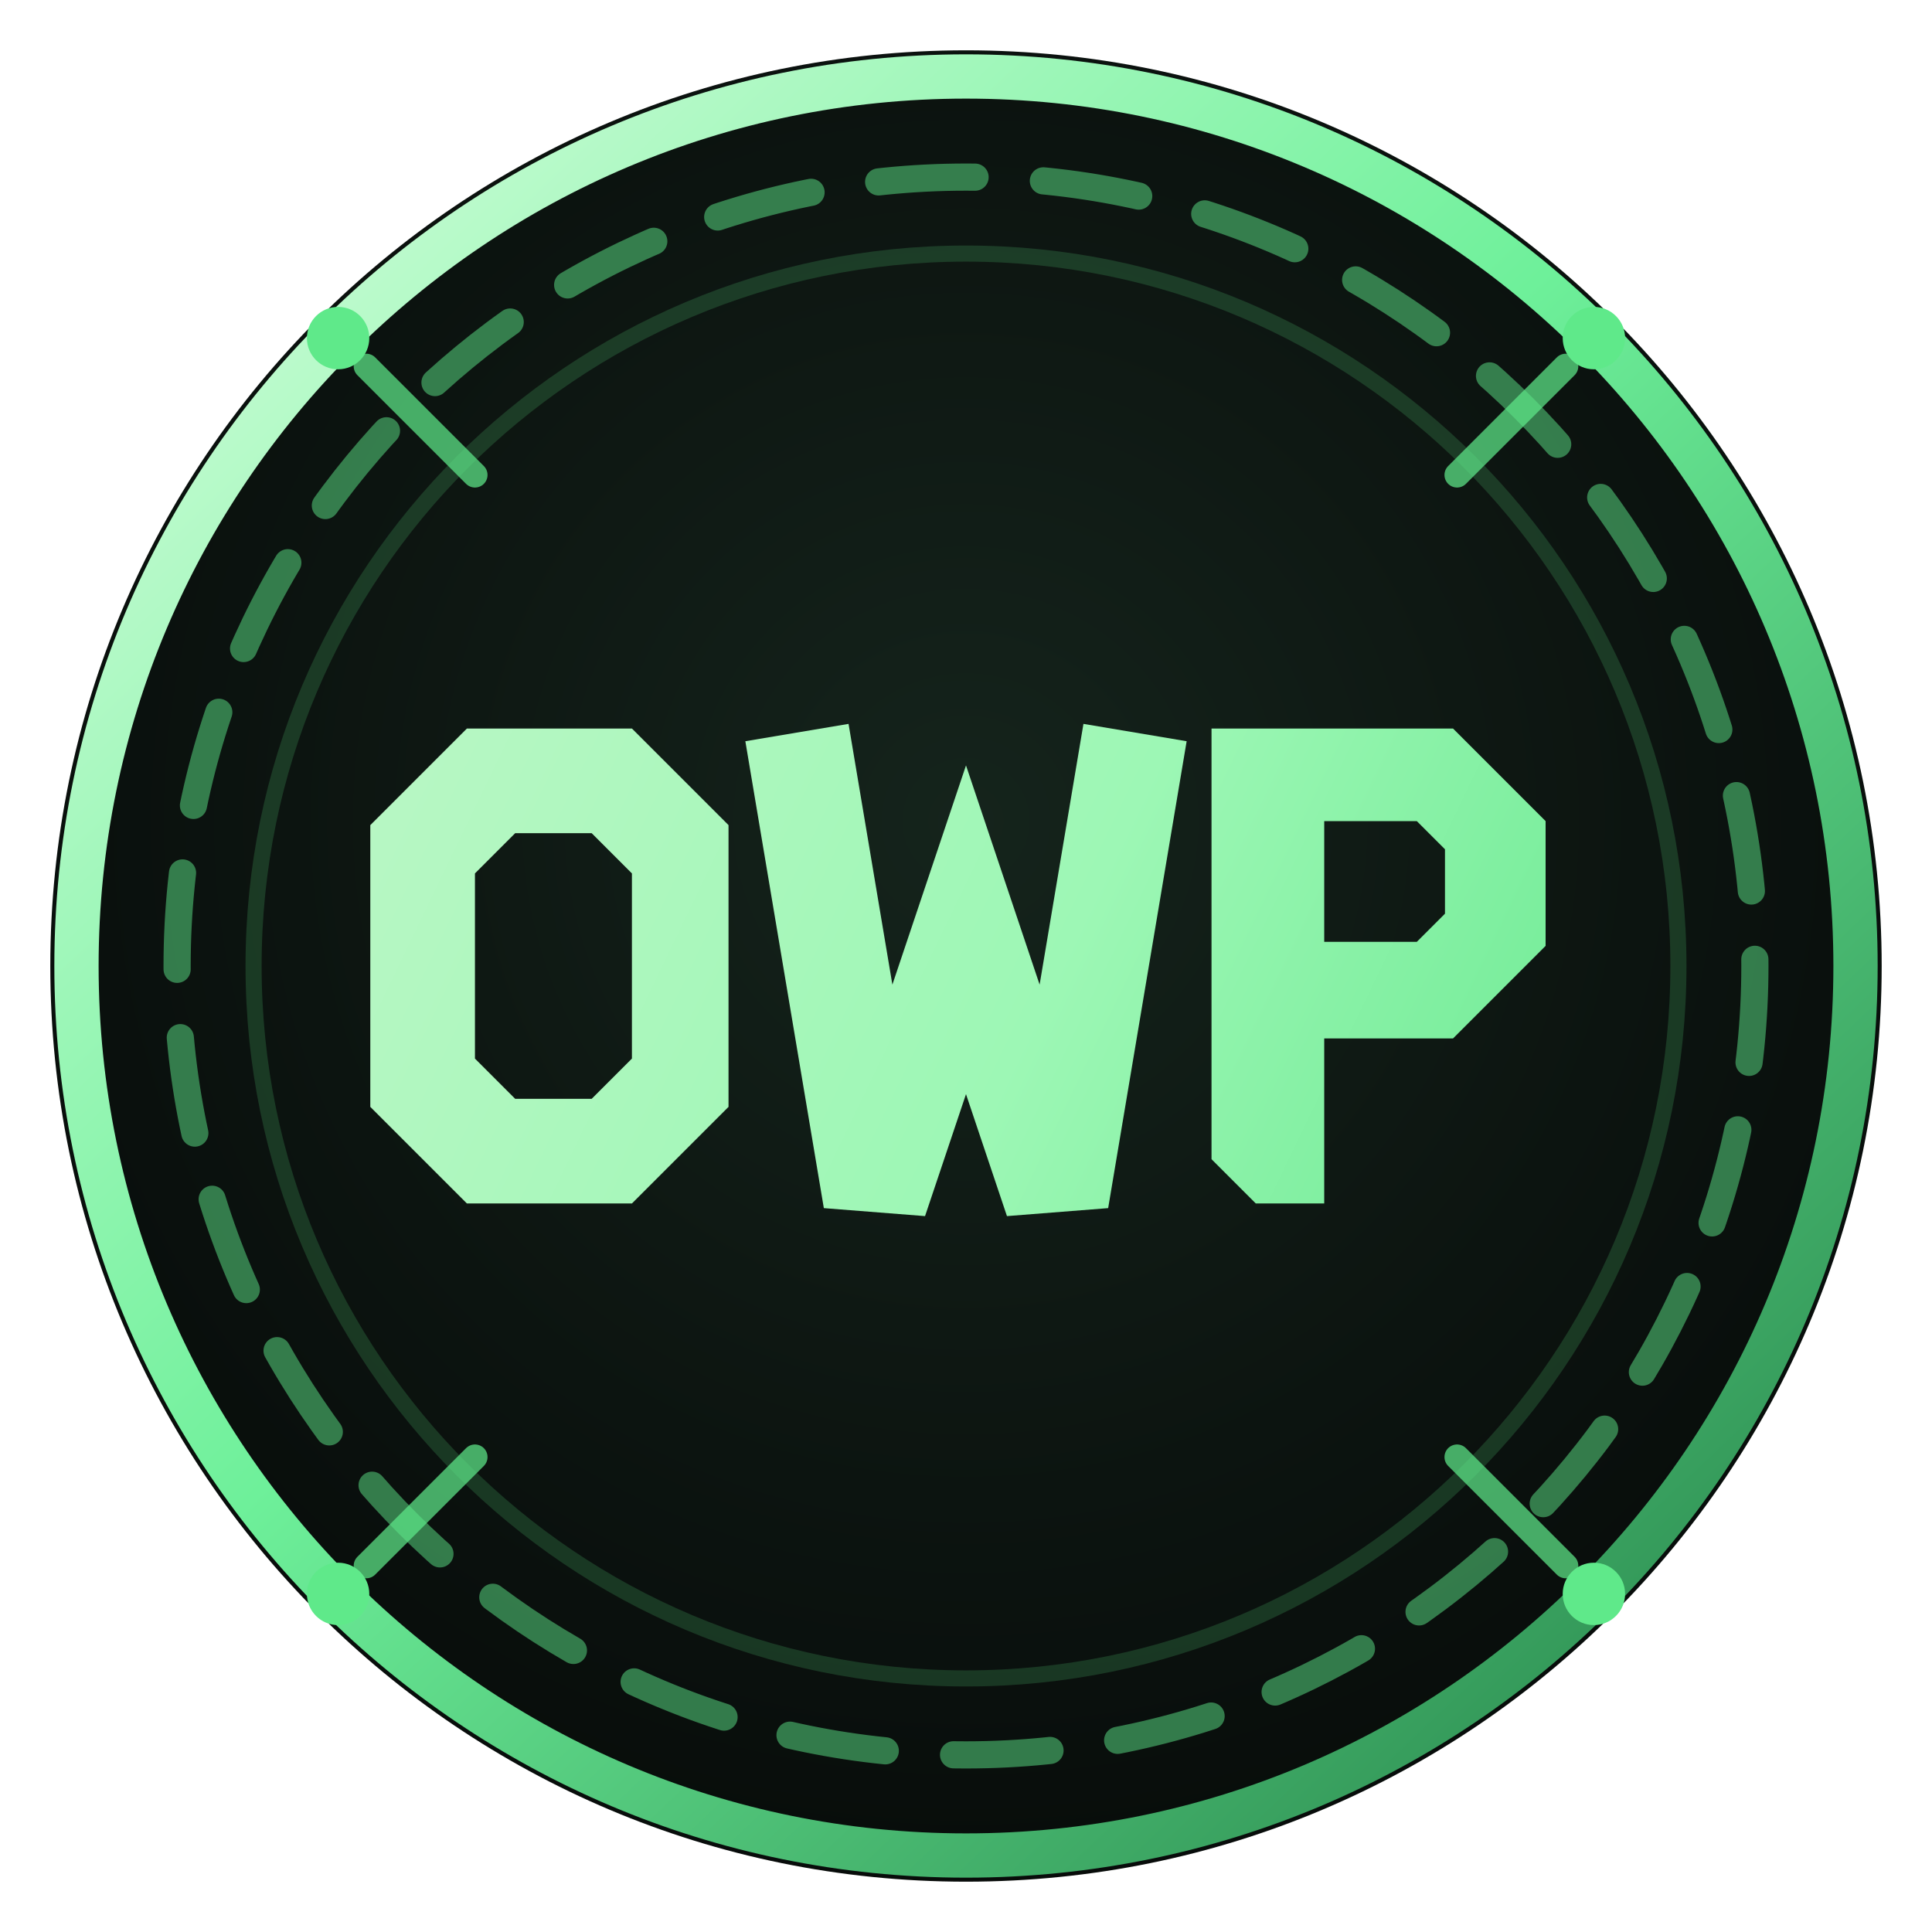
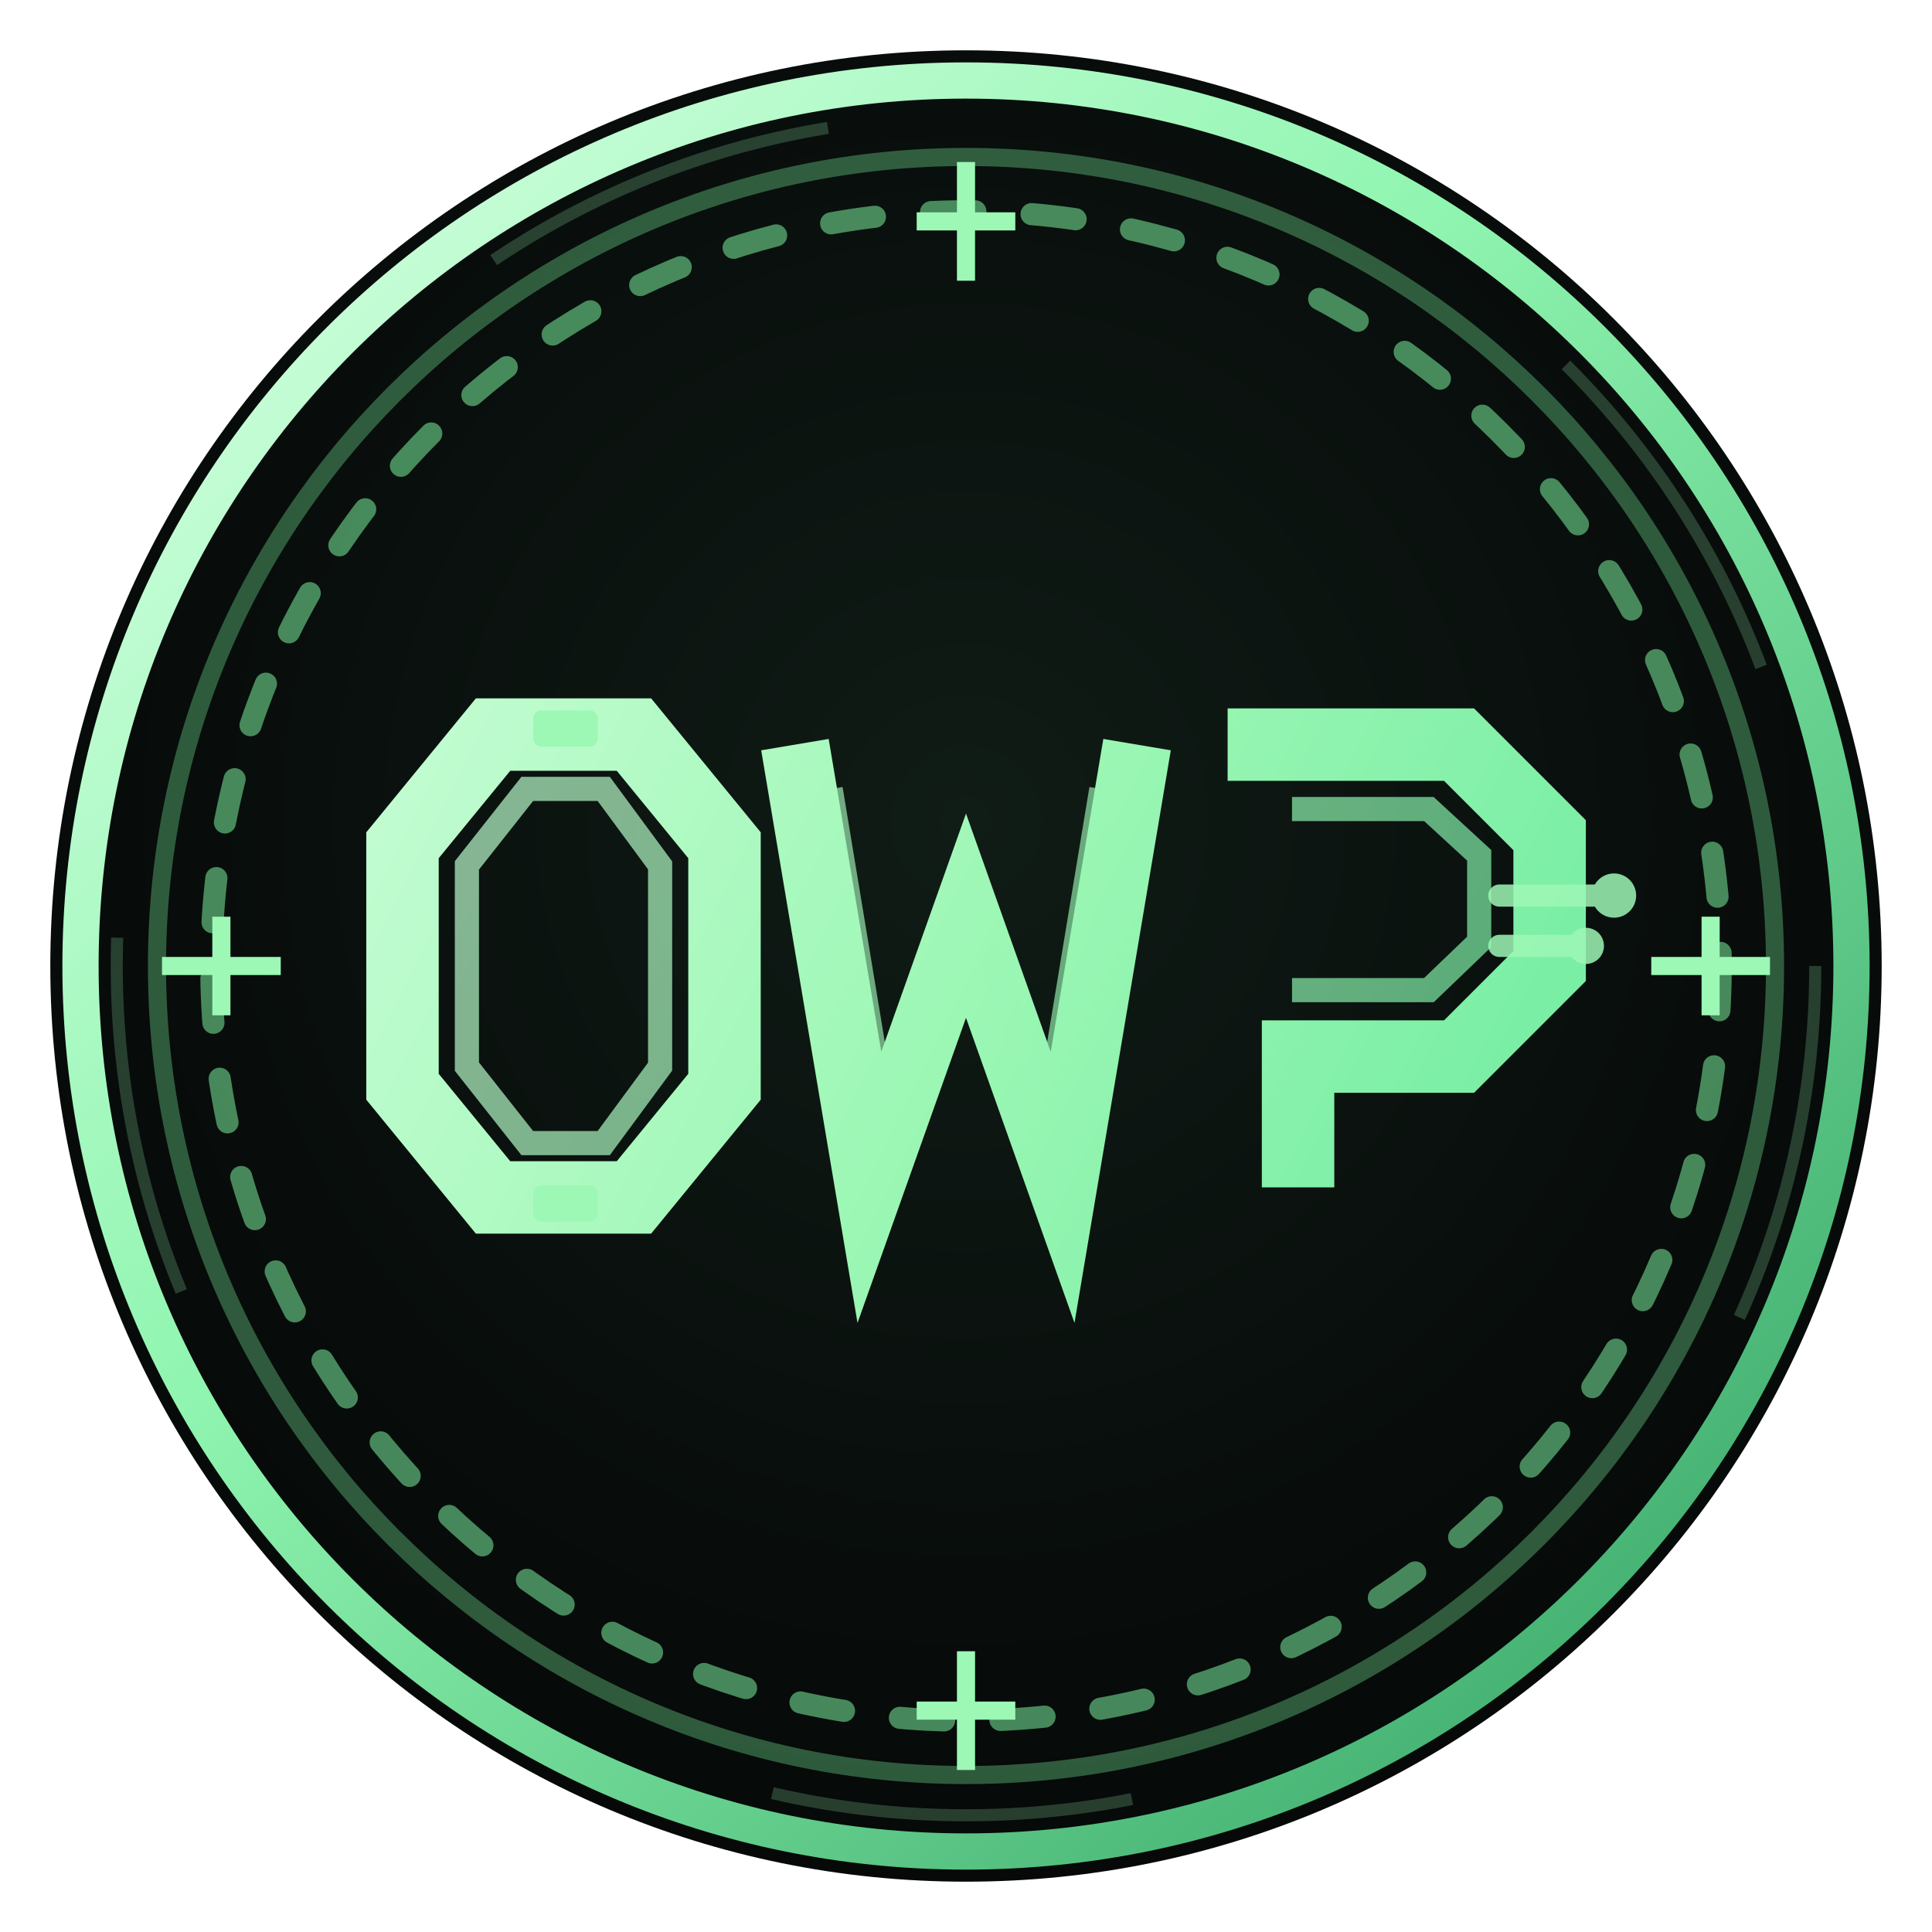
<svg xmlns="http://www.w3.org/2000/svg" width="96" height="96" viewBox="0 0 96 96" fill="none">
  <defs>
-     <radialGradient id="disc" cx="0.5" cy="0.42" r="0.68">
-       <stop offset="0" stop-color="#15241c" />
-       <stop offset="0.55" stop-color="#0c1410" />
-       <stop offset="1" stop-color="#060908" />
+     <radialGradient id="disc" cx="0.5" cy="0.42" r="0.7">
+       <stop offset="0" stop-color="#101c16" />
+       <stop offset="0.6" stop-color="#080d0b" />
+       <stop offset="1" stop-color="#040606" />
    </radialGradient>
-     <linearGradient id="ring" x1="12" y1="10" x2="84" y2="86" gradientUnits="userSpaceOnUse">
-       <stop offset="0" stop-color="#c8fcd4" />
-       <stop offset="0.45" stop-color="#6ef09a" />
-       <stop offset="1" stop-color="#2d8f52" />
+     <linearGradient id="ring" x1="10" y1="8" x2="86" y2="88" gradientUnits="userSpaceOnUse">
+       <stop offset="0" stop-color="#d4ffe0" />
+       <stop offset="0.4" stop-color="#8ff5b0" />
+       <stop offset="1" stop-color="#3aa86a" />
    </linearGradient>
-     <linearGradient id="glyph" x1="20" y1="34" x2="78" y2="62" gradientUnits="userSpaceOnUse">
-       <stop offset="0" stop-color="#b8f7c4" />
-       <stop offset="0.55" stop-color="#9df7b5" />
-       <stop offset="1" stop-color="#6eea94" />
+     <linearGradient id="glyph" x1="16" y1="32" x2="80" y2="64" gradientUnits="userSpaceOnUse">
+       <stop offset="0" stop-color="#c8fdd6" />
+       <stop offset="0.5" stop-color="#9df7b5" />
+       <stop offset="1" stop-color="#6eeba0" />
    </linearGradient>
  </defs>
  <circle cx="48" cy="48" r="45.5" fill="url(#disc)" />
-   <circle cx="48" cy="48" r="44.2" stroke="url(#ring)" stroke-width="2.2" />
-   <circle cx="48" cy="48" r="39.2" stroke="#5fe98a" stroke-opacity="0.5" stroke-width="1.35" stroke-dasharray="4.8 3.4" stroke-linecap="round" />
-   <circle cx="48" cy="48" r="35.4" stroke="#5fe98a" stroke-opacity="0.18" stroke-width="0.8" />
-   <g stroke="#5fe98a" stroke-opacity="0.72" stroke-width="1.25" stroke-linecap="round">
-     <path d="M18.2 18.2 L23.6 23.6" />
-     <path d="M77.8 18.2 L72.4 23.6" />
-     <path d="M18.2 77.8 L23.6 72.4" />
-     <path d="M77.8 77.8 L72.4 72.4" />
+   <circle cx="48" cy="48" r="44" stroke="url(#ring)" stroke-width="1.8" />
+   <circle cx="48" cy="48" r="40.2" stroke="#7aef9c" stroke-opacity="0.35" stroke-width="0.9" />
+   <circle cx="48" cy="48" r="37.5" stroke="#7aef9c" stroke-opacity="0.55" stroke-width="1.1" stroke-dasharray="2.2 2.8" stroke-linecap="round" />
+   <circle cx="48" cy="48" r="42.2" stroke="#9df7b5" stroke-opacity="0.22" stroke-width="0.6" stroke-dasharray="18 40" />
+   <g fill="#9df7b5" stroke="#9df7b5" stroke-width="0.9">
+     <path d="M48 8.5 V13.5 M46 11 H50" stroke-linecap="square" />
+     <path d="M48 82.5 V87.5 M46 85 H50" stroke-linecap="square" />
+     <path d="M8.5 48 H13.5 M11 46 V50" stroke-linecap="square" />
+     <path d="M82.5 48 H87.5 M85 46 V50" stroke-linecap="square" />
  </g>
-   <g fill="#5fe98a">
-     <circle cx="16.8" cy="16.8" r="1.55" />
-     <circle cx="79.2" cy="16.8" r="1.55" />
-     <circle cx="16.8" cy="79.2" r="1.55" />
-     <circle cx="79.2" cy="79.2" r="1.55" />
+   <path fill="none" stroke="url(#glyph)" stroke-width="3.6" stroke-linejoin="miter" stroke-linecap="butt" d="M20 42 L24.5 36.5 L31.5 36.5 L36 42 L36 54 L31.5 59.5 L24.5 59.5 L20 54 Z" />
+   <path fill="none" stroke="url(#glyph)" stroke-width="1.2" stroke-opacity="0.7" d="M23.2 43 L26.2 39.2 L30 39.2 L32.8 43 L32.8 53 L30 56.8 L26.2 56.8 L23.2 53 Z" />
+   <g fill="#9df7b5">
+     <rect x="26.5" y="35.3" width="3.2" height="1.8" rx="0.4" />
+     <rect x="26.5" y="58.9" width="3.2" height="1.8" rx="0.4" />
  </g>
-   <path fill-rule="evenodd" clip-rule="evenodd" fill="url(#glyph)" d="M23.2 36.2 L31.4 36.2 L36.2 41 L36.2 55 L31.4 59.8 L23.2 59.8 L18.4 55 L18.4 41 Z        M25.6 41.4 L29.4 41.4 L31.4 43.4 L31.4 52.6 L29.4 54.6 L25.6 54.6 L23.6 52.6 L23.6 43.4 Z" />
-   <path d="M39.6 36.4 L43.5 59.6 L48 46.2 L52.5 59.6 L56.4 36.4" stroke="url(#glyph)" stroke-width="5.2" fill="none" stroke-linejoin="miter" stroke-linecap="butt" />
-   <path fill-rule="evenodd" clip-rule="evenodd" fill="url(#glyph)" d="M60.2 36.2 L72.2 36.2 L76.8 40.8 L76.8 47 L72.2 51.6 L65.8 51.6 L65.8 59.8 L62.4 59.8 L60.2 57.6 Z        M65.8 40.8 L70.4 40.8 L71.8 42.2 L71.8 45.4 L70.4 46.8 L65.8 46.8 Z" />
+   <path fill="none" stroke="url(#glyph)" stroke-width="3.4" stroke-linejoin="miter" stroke-linecap="butt" d="M39.5 37 L43.2 59 L48 45.5 L52.8 59 L56.5 37" />
+   <path fill="none" stroke="url(#glyph)" stroke-width="1.15" stroke-opacity="0.65" d="M41.3 39.2 L44 55.5 L48 44.2 L52 55.5 L54.7 39.2" />
+   <path fill="none" stroke="url(#glyph)" stroke-width="3.6" stroke-linejoin="miter" d="M61 37 L72.5 37 L77 41.5 L77 48 L72.5 52.5 L64.5 52.5 L64.5 59" />
+   <path fill="none" stroke="url(#glyph)" stroke-width="1.2" stroke-opacity="0.7" d="M64.2 40.2 L71 40.2 L73.5 42.5 L73.5 46.8 L71 49.2 L64.2 49.2" />
+   <g stroke="#9df7b5" stroke-width="1.1" stroke-linecap="round" fill="none" opacity="0.85">
+     <path d="M74.5 44.5 H79.5" />
+     <path d="M74.5 47 H78" />
+     <circle cx="80.2" cy="44.5" r="1.1" fill="#9df7b5" stroke="none" />
+     <circle cx="78.8" cy="47" r="0.9" fill="#9df7b5" stroke="none" />
+   </g>
</svg>
